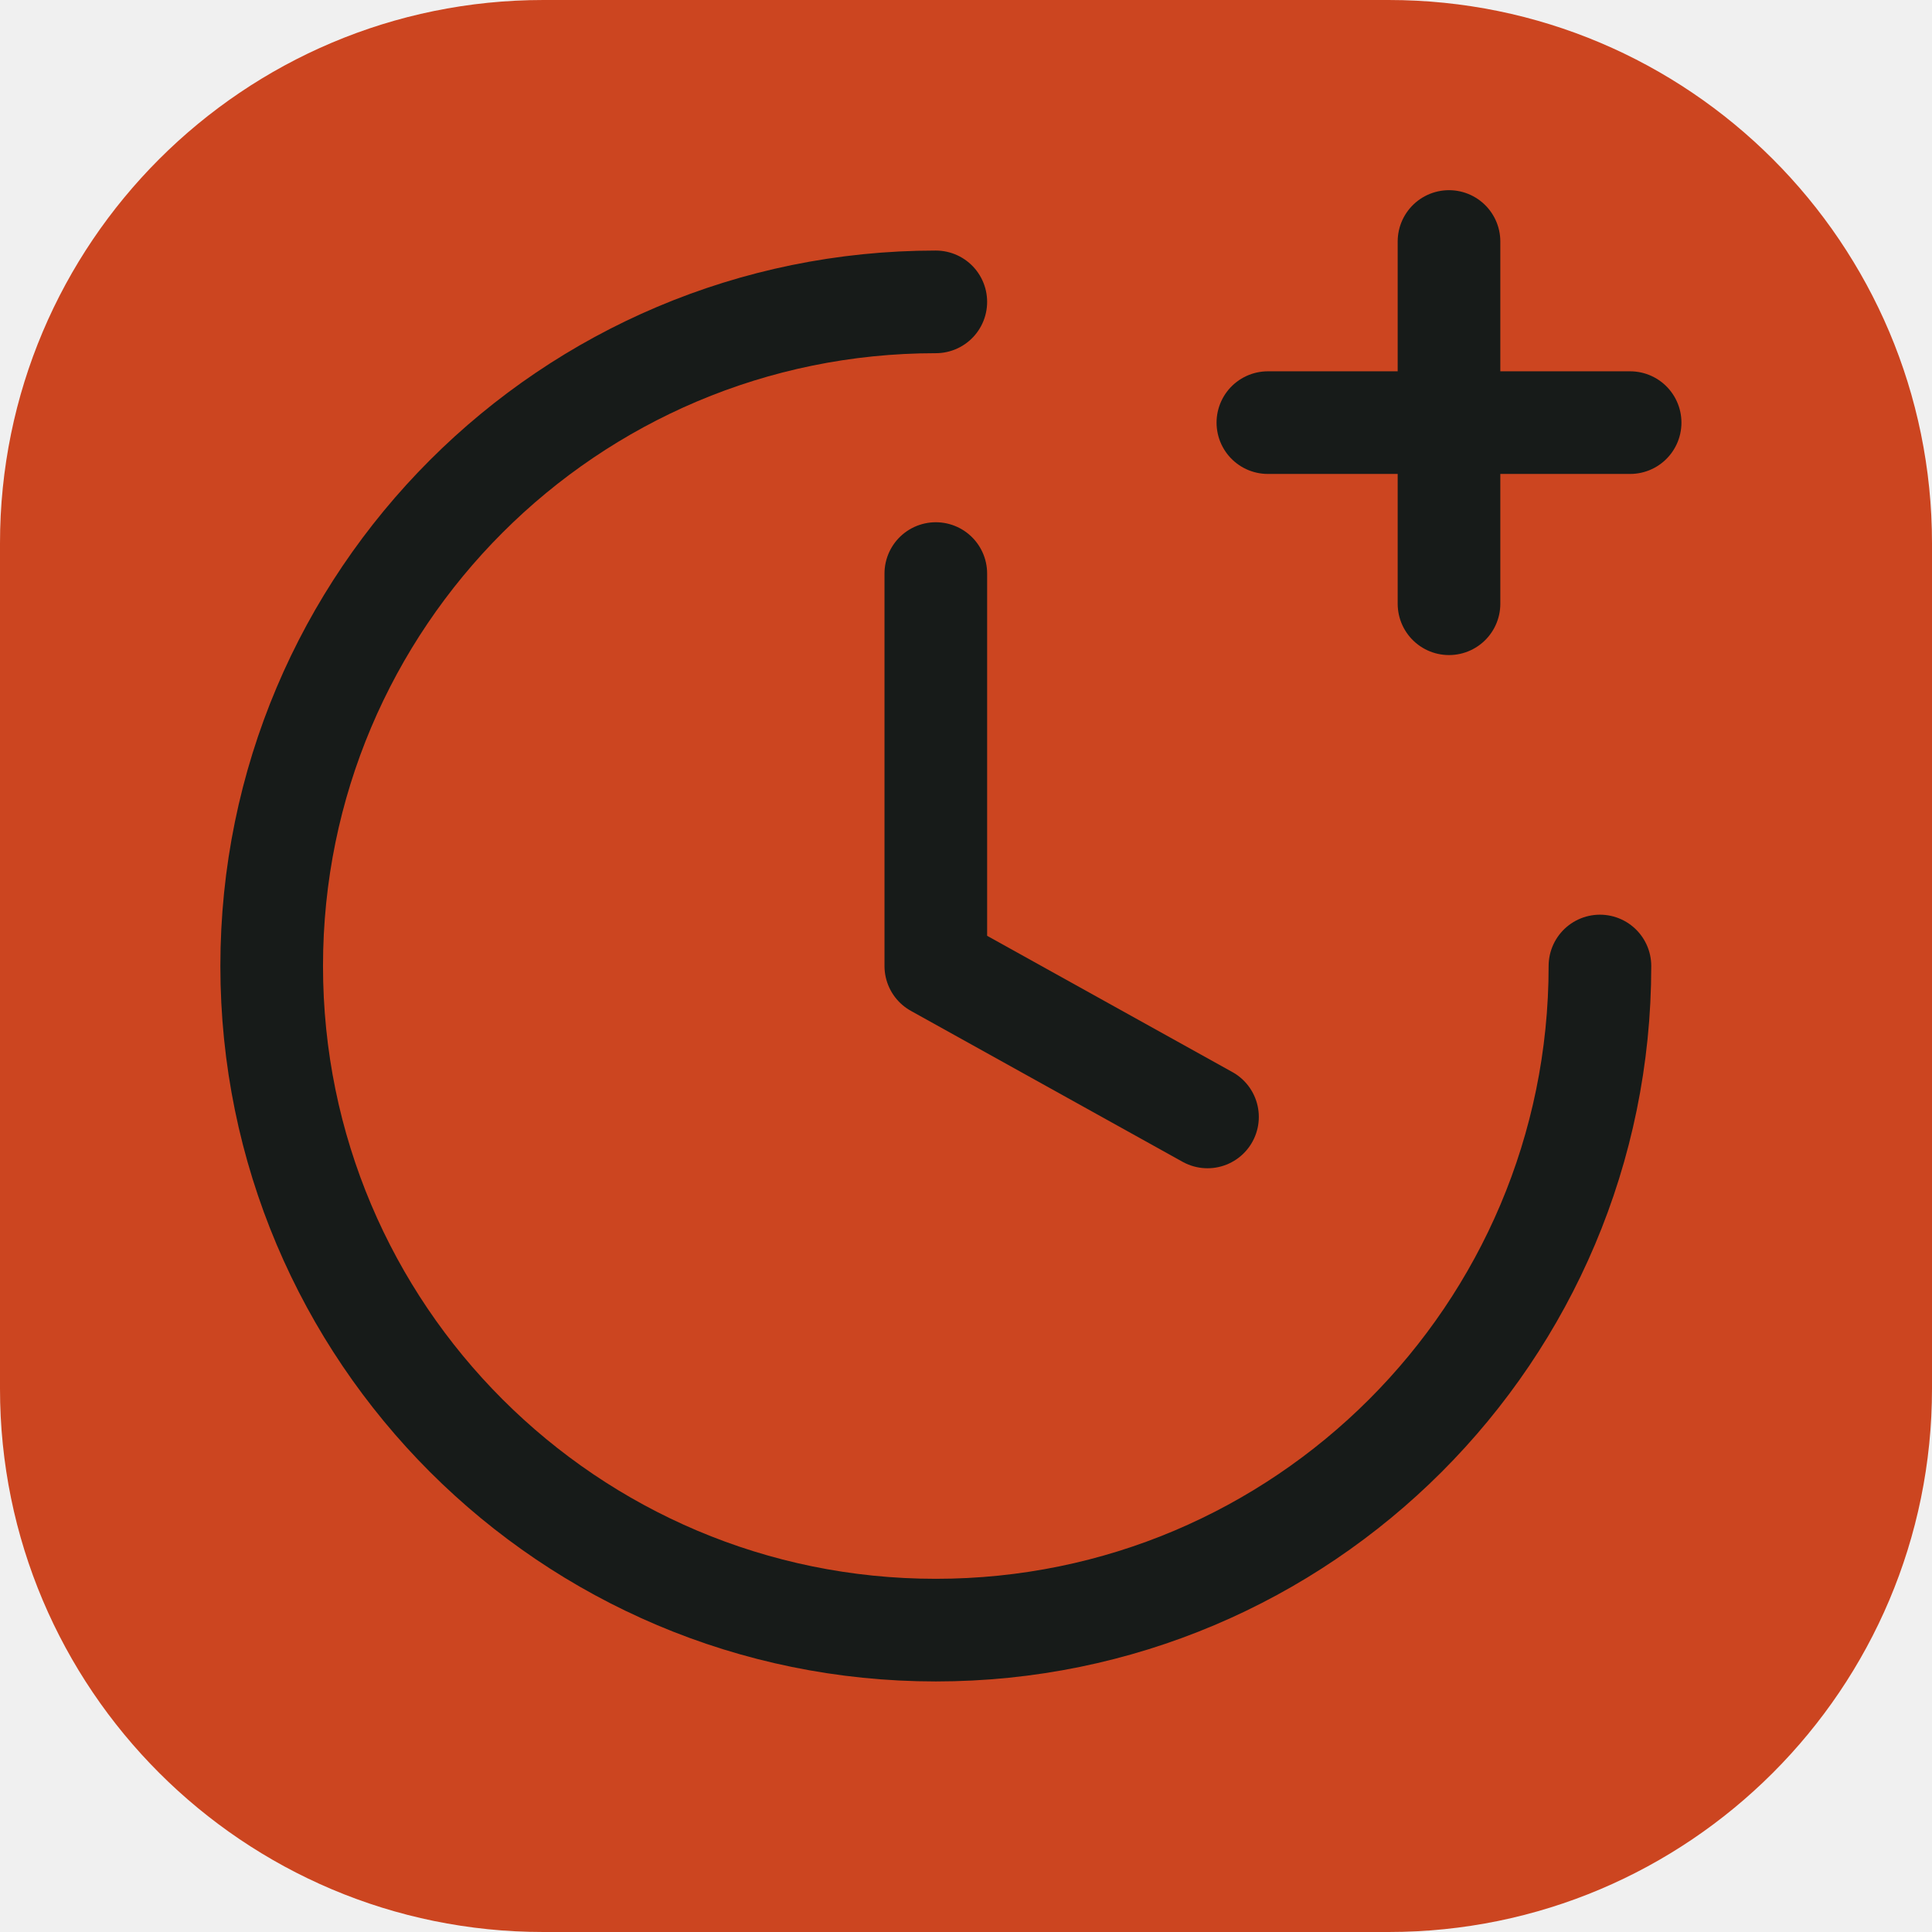
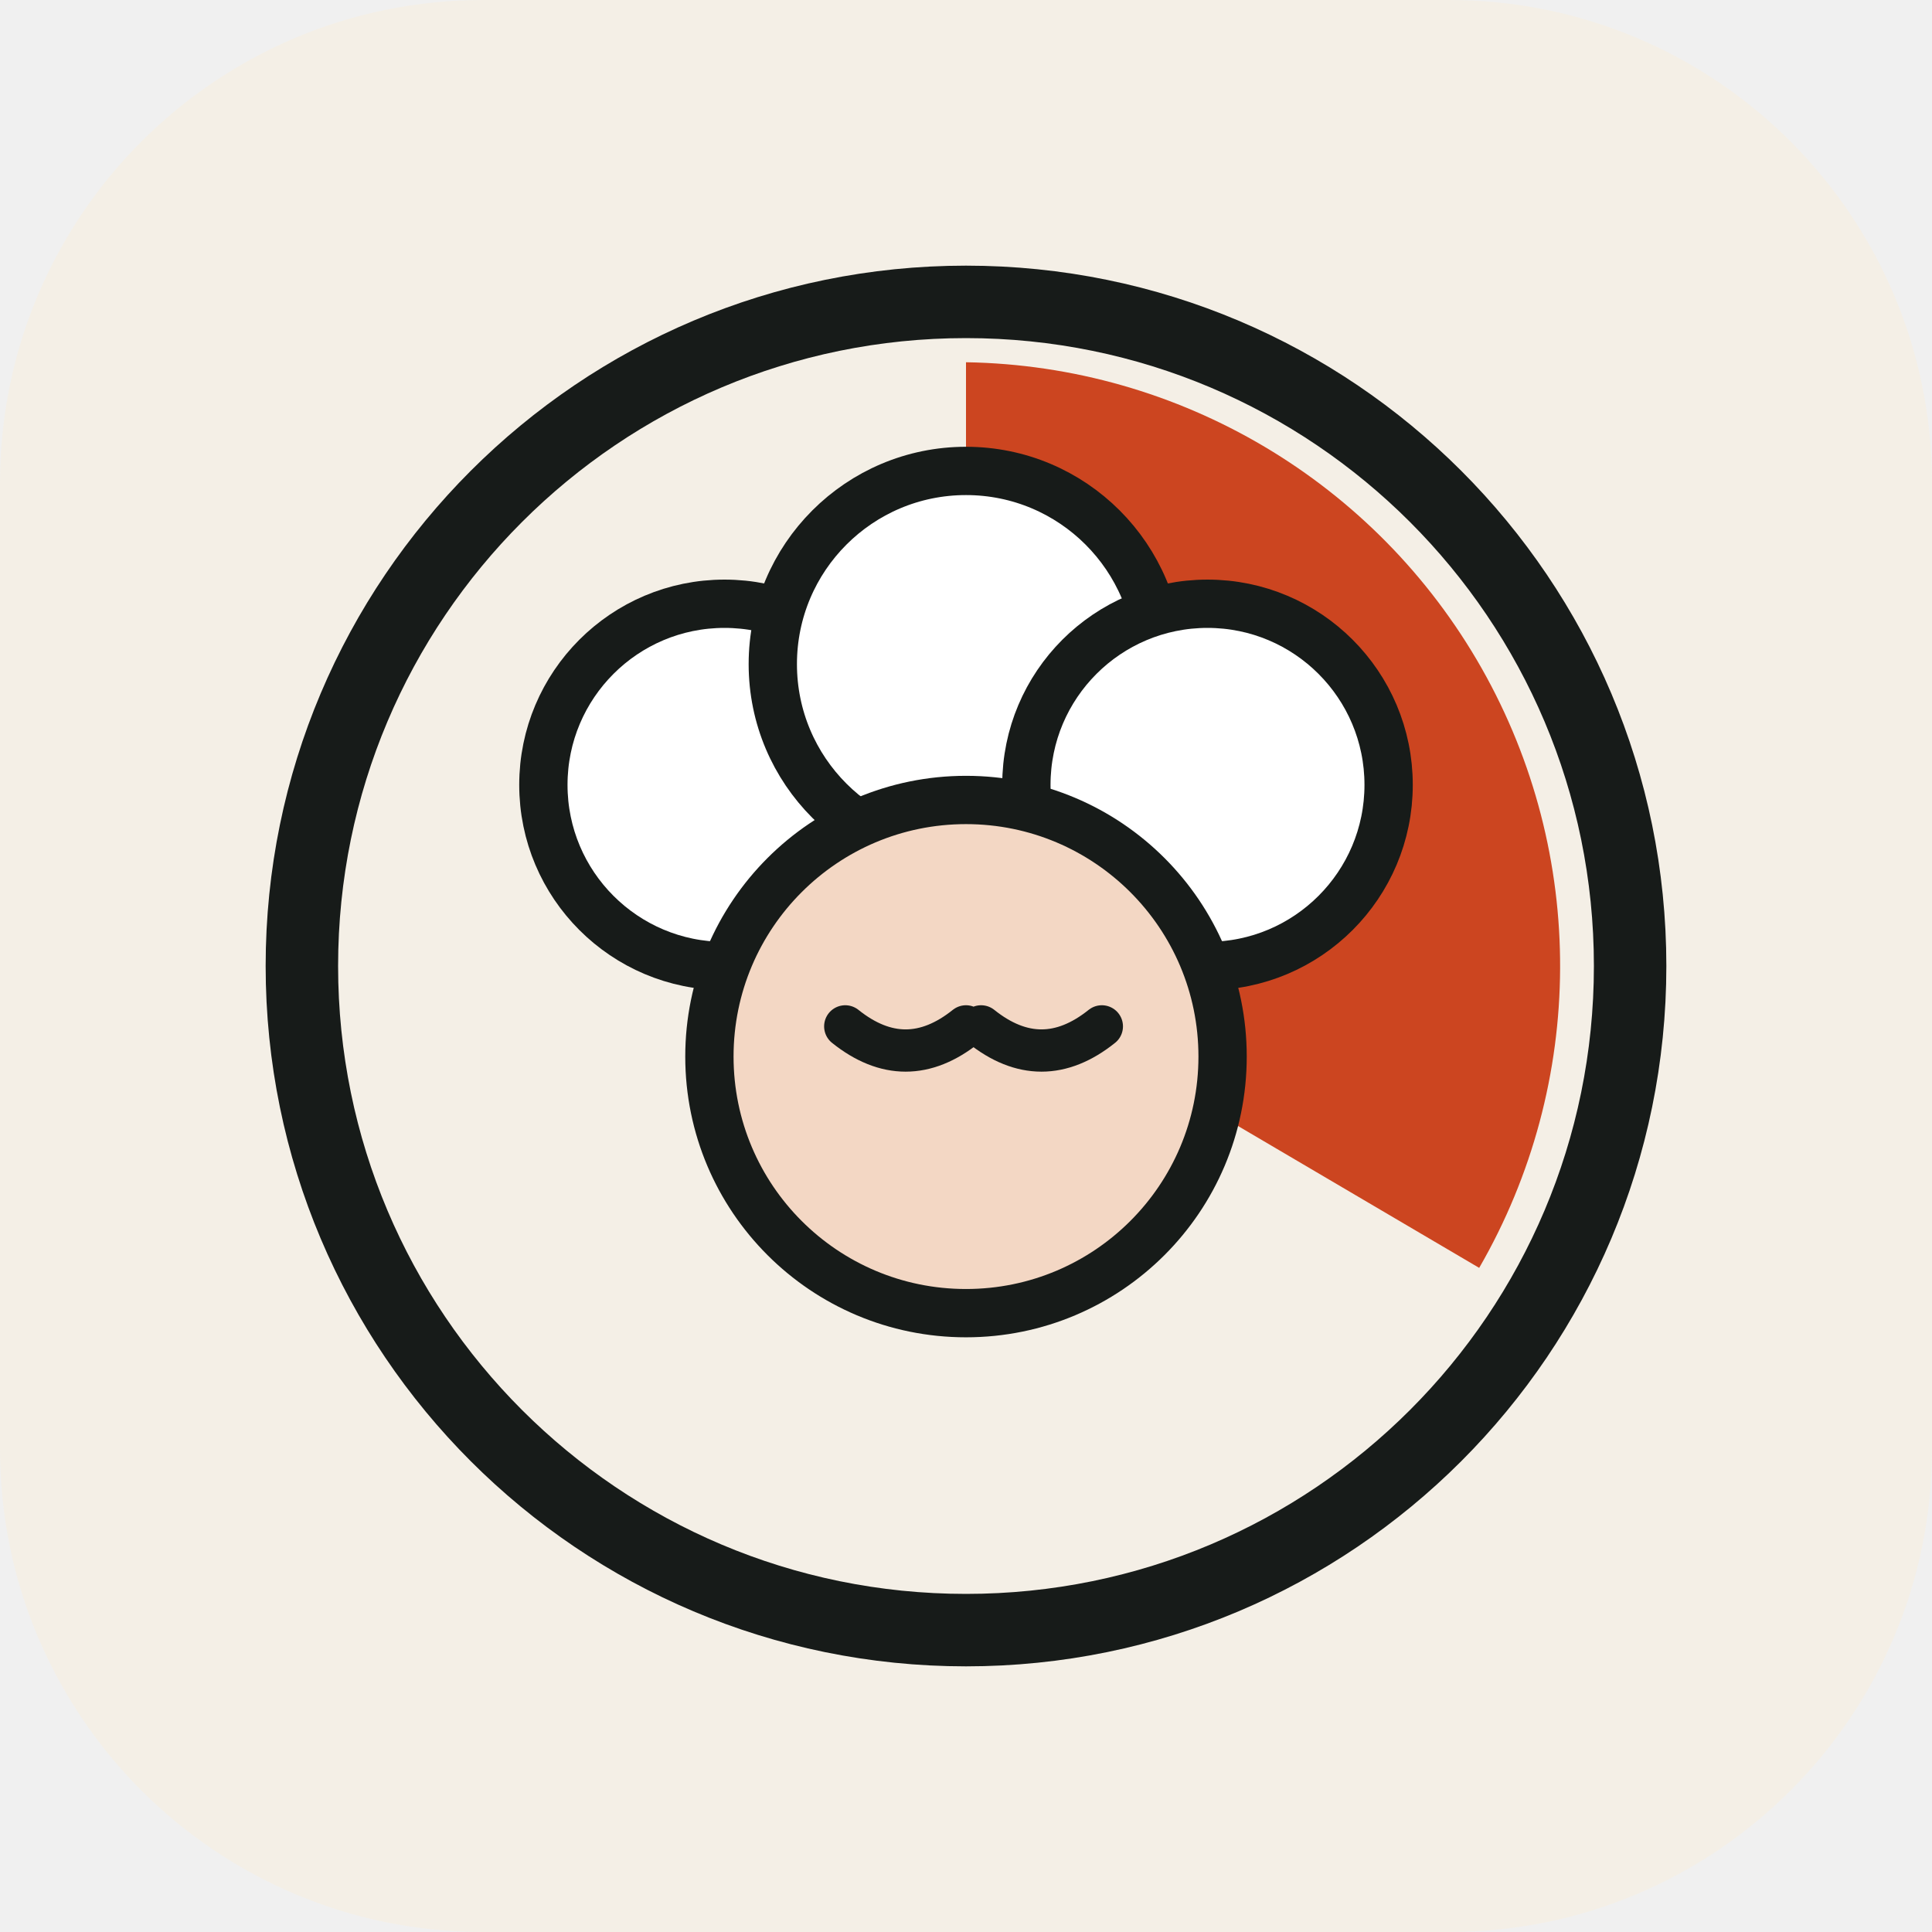
<svg xmlns="http://www.w3.org/2000/svg" viewBox="0 0 64 64">
-   <rect width="64" height="64" rx="18" fill="#CC4520" />
-   <g fill="none" stroke="#171B19" stroke-linecap="round" stroke-linejoin="round" stroke-width="3.4">
-     <path d="M31 10a22 22 0 1 0 22 22" />
-     <path d="M31 19v13l9 5" />
-     <path d="M48 8v12M42 14h12" />
-   </g>
+   <rect width="64" height="64" rx="16" fill="#F4EFE6" />
+   <circle cx="32" cy="32" r="22" fill="none" stroke="#171B19" stroke-width="2.4" />
+   <path d="M32 32 L32 12 A20 20 0 0 1 49 42 Z" fill="#CC4520" />
+   <circle cx="24" cy="26" r="6" fill="#fff" stroke="#171B19" stroke-width="1.6" />
+   <circle cx="32" cy="22" r="6.4" fill="#fff" stroke="#171B19" stroke-width="1.6" />
+   <circle cx="40" cy="26" r="6" fill="#fff" stroke="#171B19" stroke-width="1.6" />
+   <circle cx="32" cy="35" r="8.5" fill="#F3D7C4" stroke="#171B19" stroke-width="1.6" />
+   <path d="M28 34 q2 1.6 4 0 M32.5 34 q2 1.6 4 0" fill="none" stroke="#171B19" stroke-width="1.4" stroke-linecap="round" />
</svg>
